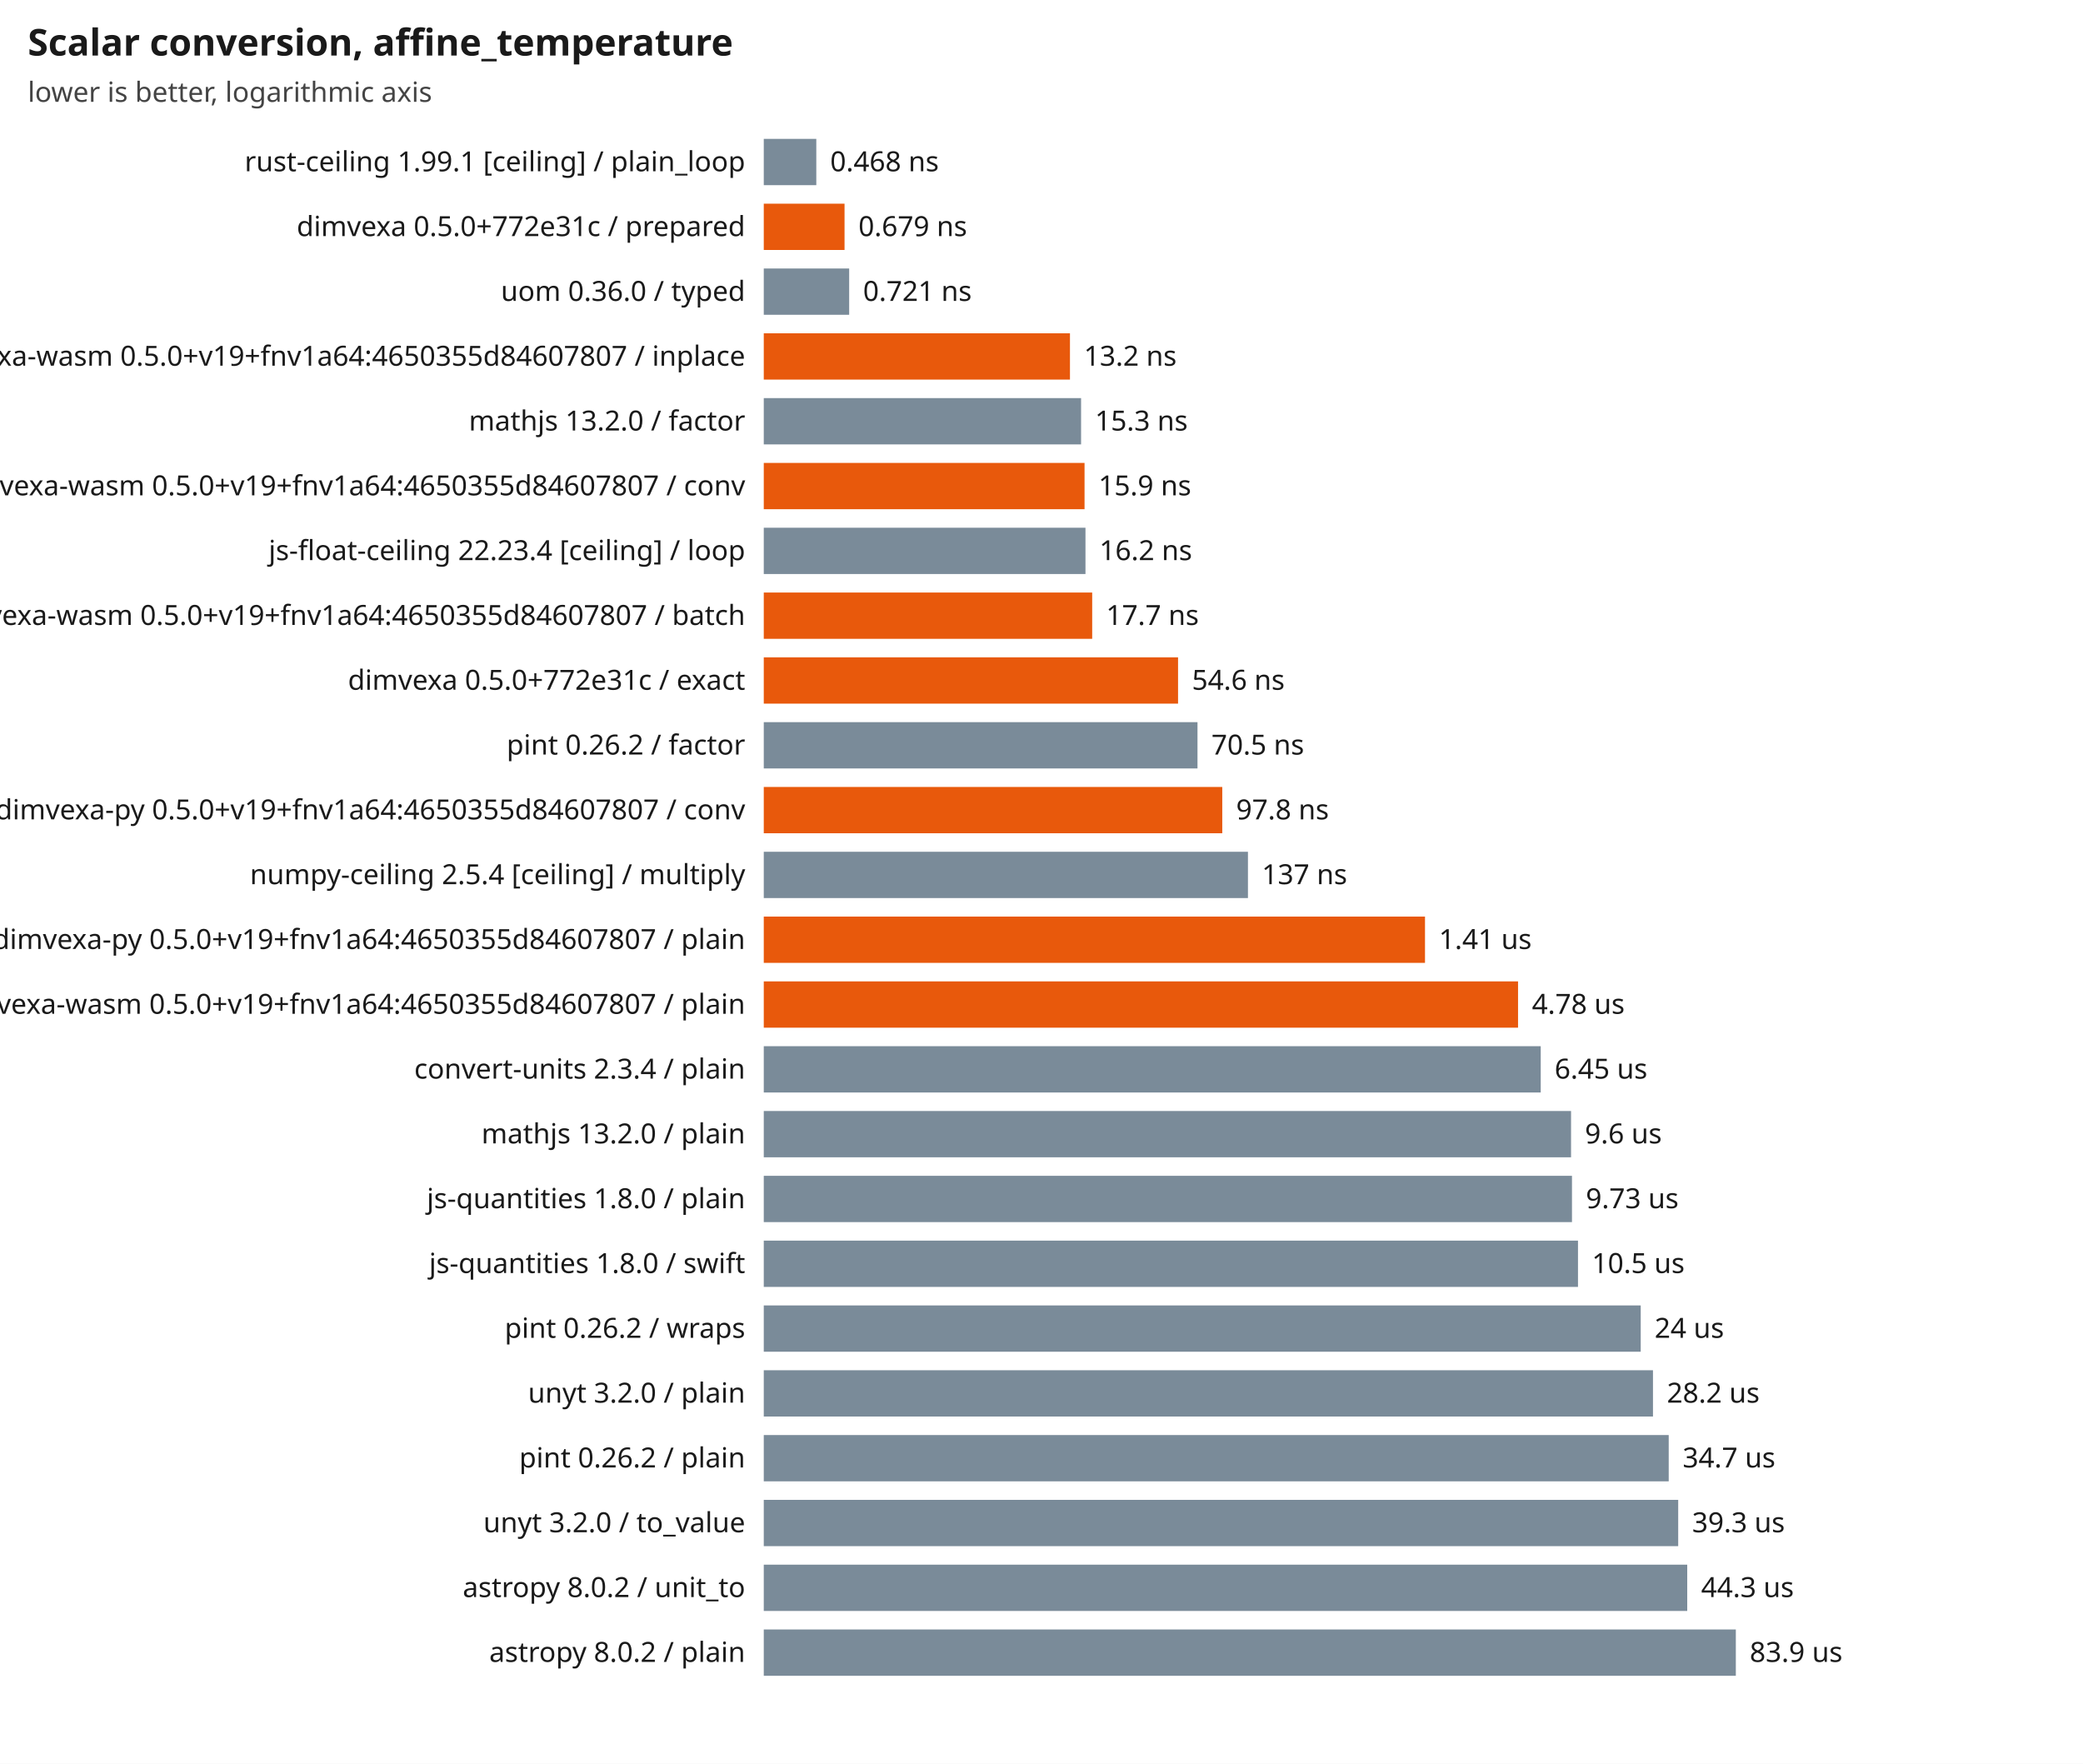
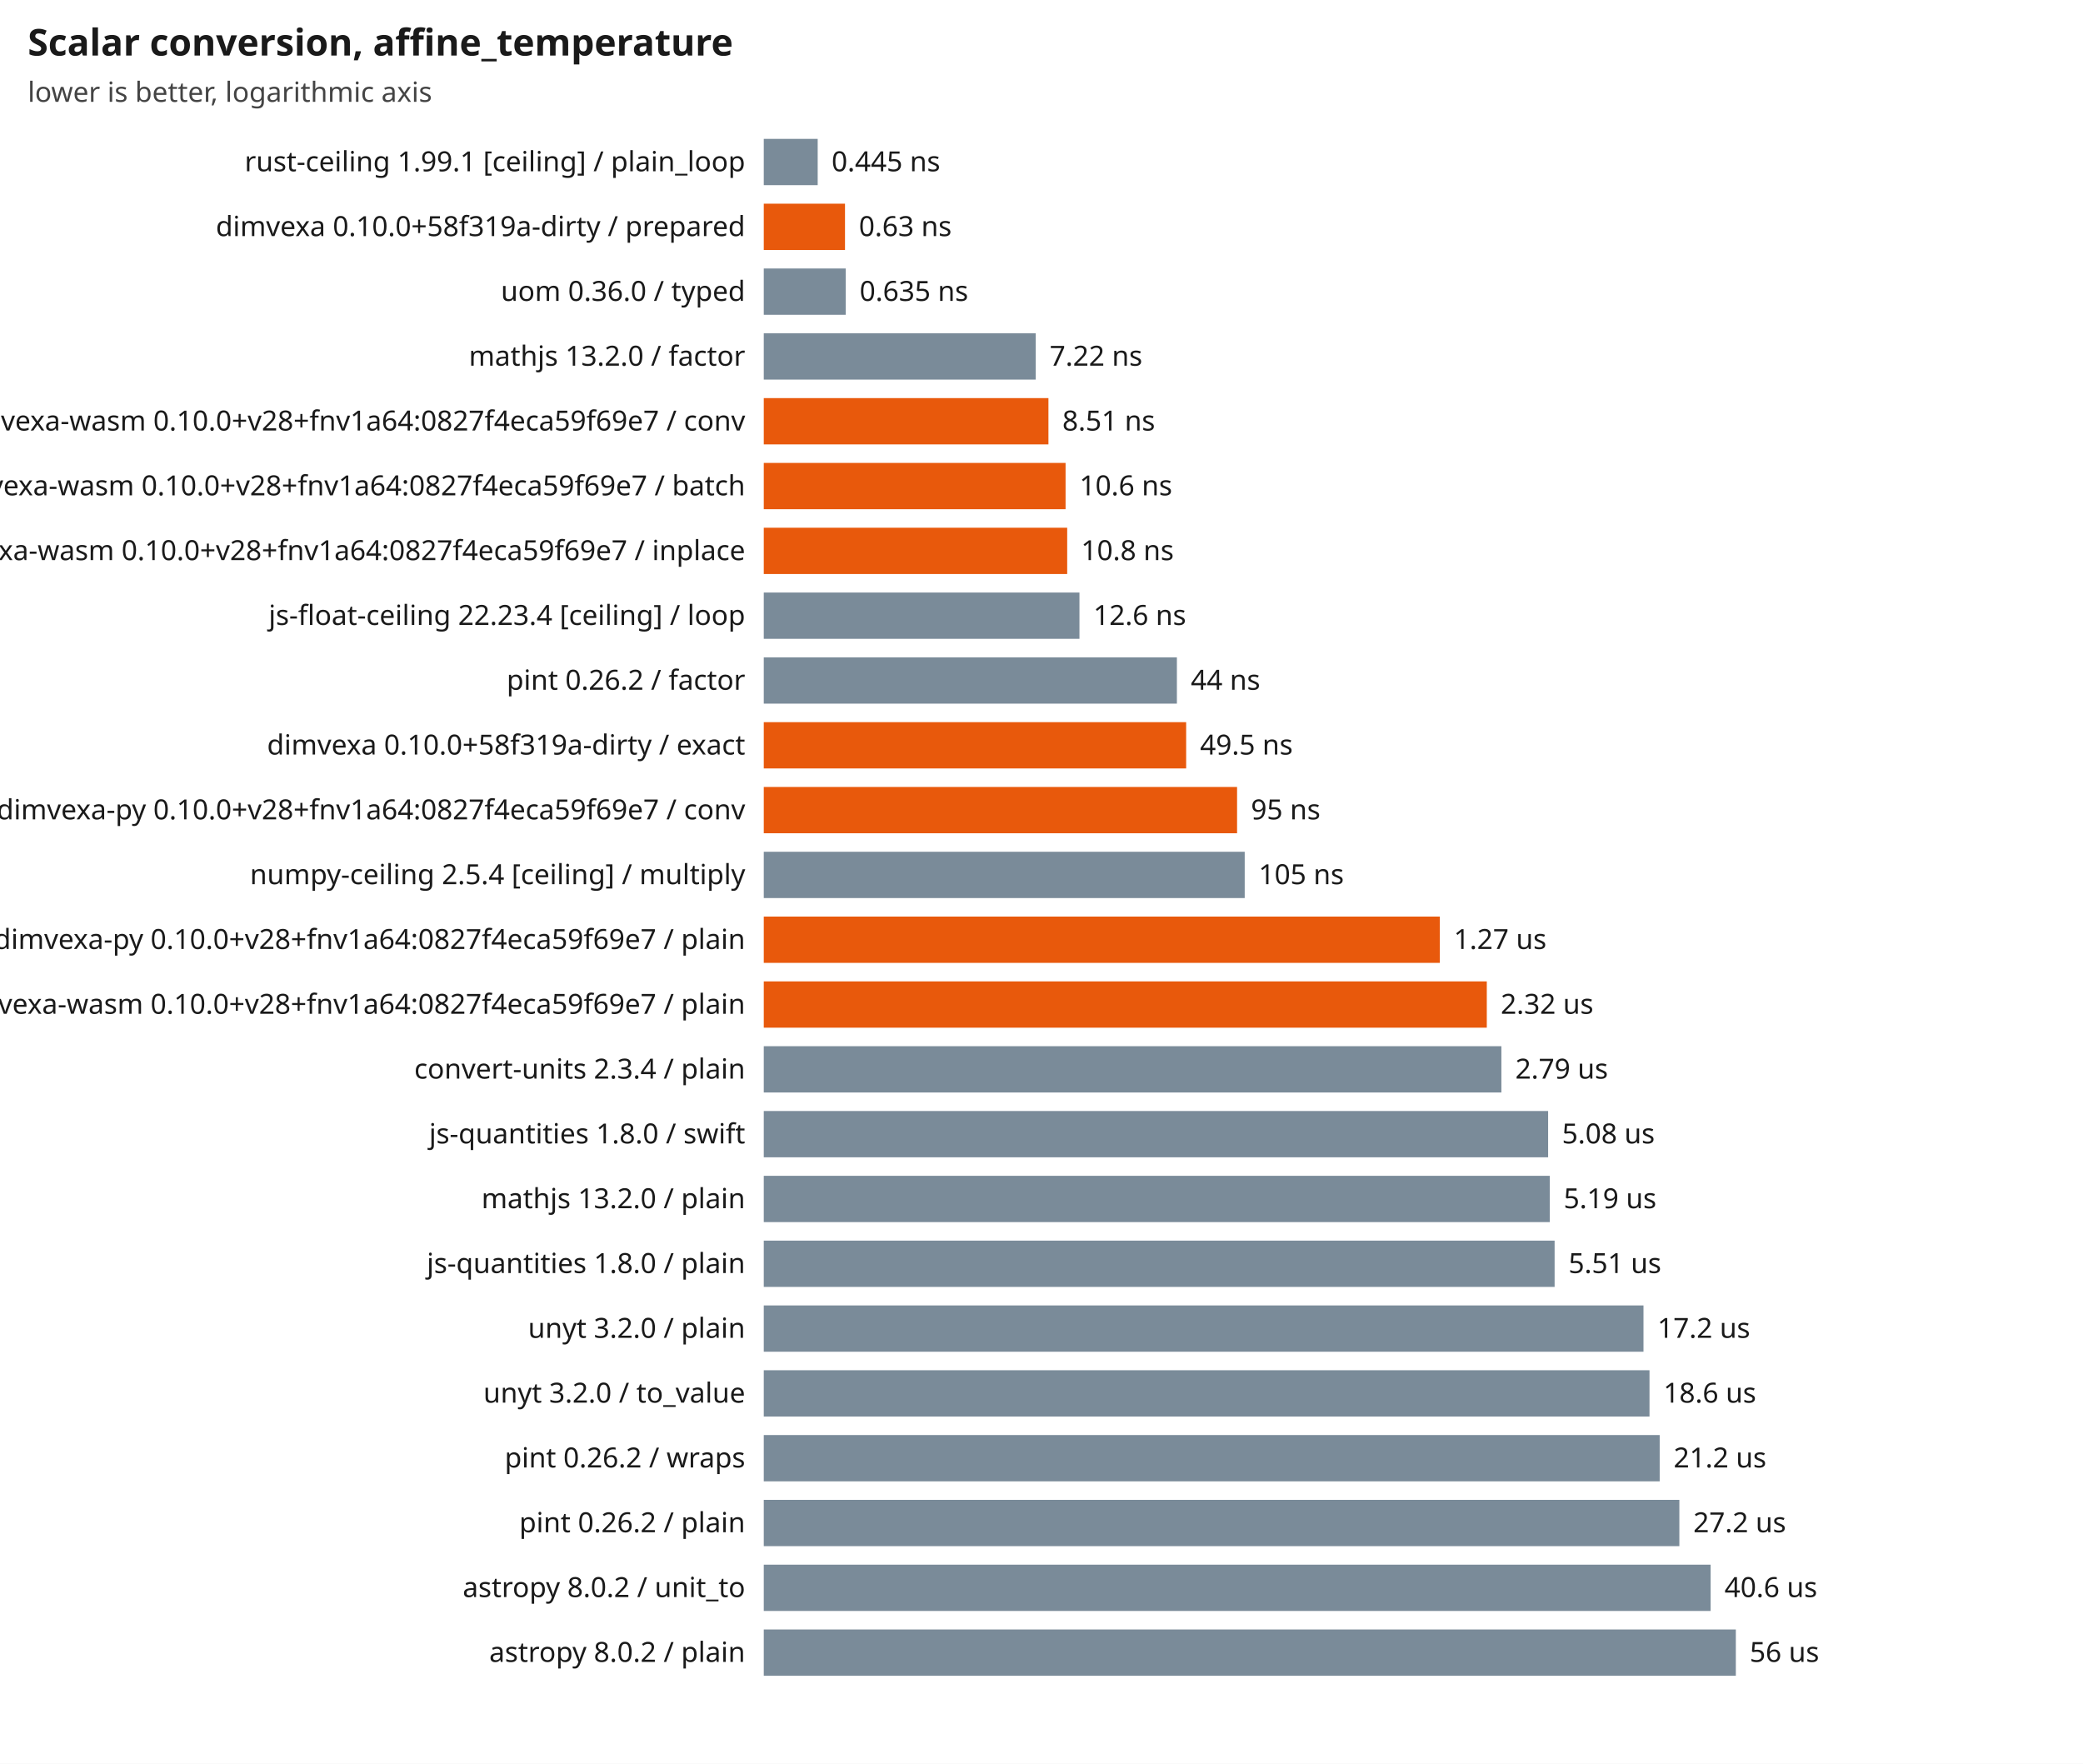
<svg xmlns="http://www.w3.org/2000/svg" width="900" height="762" viewBox="0 0 900 762" role="img" aria-label="Scalar conversion, affine_temperature">
  <rect width="900" height="762" fill="#ffffff" />
  <text x="12" y="24" font-family="sans-serif" font-size="16" font-weight="bold" fill="#1a1a1a">Scalar conversion, affine_temperature</text>
  <text x="12" y="44" font-family="sans-serif" font-size="12" fill="#444444">lower is better, logarithmic axis</text>
  <text x="322" y="74" text-anchor="end" font-family="sans-serif" font-size="12" fill="#1a1a1a">rust-ceiling 1.99.1 [ceiling] / plain_loop</text>
-   <rect x="330" y="60" width="22.7" height="20" fill="#7a8b99" />
-   <text x="358.7" y="74" font-family="sans-serif" font-size="12" fill="#1a1a1a">0.468 ns</text>
-   <text x="322" y="102" text-anchor="end" font-family="sans-serif" font-size="12" fill="#1a1a1a">dimvexa 0.5.0+772e31c / prepared</text>
-   <rect x="330" y="88" width="34.9" height="20" fill="#e8590c" />
-   <text x="370.9" y="102" font-family="sans-serif" font-size="12" fill="#1a1a1a">0.679 ns</text>
+   <rect x="330" y="60" width="23.3" height="20" fill="#7a8b99" />
+   <text x="359.3" y="74" font-family="sans-serif" font-size="12" fill="#1a1a1a">0.445 ns</text>
+   <text x="322" y="102" text-anchor="end" font-family="sans-serif" font-size="12" fill="#1a1a1a">dimvexa 0.10.0+58f319a-dirty / prepared</text>
+   <rect x="330" y="88" width="35.1" height="20" fill="#e8590c" />
+   <text x="371.1" y="102" font-family="sans-serif" font-size="12" fill="#1a1a1a">0.63 ns</text>
  <text x="322" y="130" text-anchor="end" font-family="sans-serif" font-size="12" fill="#1a1a1a">uom 0.36.0 / typed</text>
-   <rect x="330" y="116" width="36.9" height="20" fill="#7a8b99" />
-   <text x="372.9" y="130" font-family="sans-serif" font-size="12" fill="#1a1a1a">0.721 ns</text>
-   <text x="322" y="158" text-anchor="end" font-family="sans-serif" font-size="12" fill="#1a1a1a">dimvexa-wasm 0.5.0+v19+fnv1a64:4650355d84607807 / inplace</text>
-   <rect x="330" y="144" width="132.3" height="20" fill="#e8590c" />
-   <text x="468.3" y="158" font-family="sans-serif" font-size="12" fill="#1a1a1a">13.2 ns</text>
-   <text x="322" y="186" text-anchor="end" font-family="sans-serif" font-size="12" fill="#1a1a1a">mathjs 13.2.0 / factor</text>
-   <rect x="330" y="172" width="137.1" height="20" fill="#7a8b99" />
-   <text x="473.1" y="186" font-family="sans-serif" font-size="12" fill="#1a1a1a">15.3 ns</text>
-   <text x="322" y="214" text-anchor="end" font-family="sans-serif" font-size="12" fill="#1a1a1a">dimvexa-wasm 0.5.0+v19+fnv1a64:4650355d84607807 / conv</text>
-   <rect x="330" y="200" width="138.6" height="20" fill="#e8590c" />
-   <text x="474.6" y="214" font-family="sans-serif" font-size="12" fill="#1a1a1a">15.9 ns</text>
-   <text x="322" y="242" text-anchor="end" font-family="sans-serif" font-size="12" fill="#1a1a1a">js-float-ceiling 22.23.4 [ceiling] / loop</text>
-   <rect x="330" y="228" width="139.0" height="20" fill="#7a8b99" />
-   <text x="475.0" y="242" font-family="sans-serif" font-size="12" fill="#1a1a1a">16.2 ns</text>
-   <text x="322" y="270" text-anchor="end" font-family="sans-serif" font-size="12" fill="#1a1a1a">dimvexa-wasm 0.5.0+v19+fnv1a64:4650355d84607807 / batch</text>
-   <rect x="330" y="256" width="141.9" height="20" fill="#e8590c" />
-   <text x="477.9" y="270" font-family="sans-serif" font-size="12" fill="#1a1a1a">17.7 ns</text>
-   <text x="322" y="298" text-anchor="end" font-family="sans-serif" font-size="12" fill="#1a1a1a">dimvexa 0.5.0+772e31c / exact</text>
-   <rect x="330" y="284" width="179.0" height="20" fill="#e8590c" />
-   <text x="515.0" y="298" font-family="sans-serif" font-size="12" fill="#1a1a1a">54.6 ns</text>
-   <text x="322" y="326" text-anchor="end" font-family="sans-serif" font-size="12" fill="#1a1a1a">pint 0.26.2 / factor</text>
-   <rect x="330" y="312" width="187.4" height="20" fill="#7a8b99" />
-   <text x="523.4" y="326" font-family="sans-serif" font-size="12" fill="#1a1a1a">70.5 ns</text>
-   <text x="322" y="354" text-anchor="end" font-family="sans-serif" font-size="12" fill="#1a1a1a">dimvexa-py 0.5.0+v19+fnv1a64:4650355d84607807 / conv</text>
-   <rect x="330" y="340" width="198.1" height="20" fill="#e8590c" />
-   <text x="534.1" y="354" font-family="sans-serif" font-size="12" fill="#1a1a1a">97.8 ns</text>
+   <rect x="330" y="116" width="35.4" height="20" fill="#7a8b99" />
+   <text x="371.4" y="130" font-family="sans-serif" font-size="12" fill="#1a1a1a">0.635 ns</text>
+   <text x="322" y="158" text-anchor="end" font-family="sans-serif" font-size="12" fill="#1a1a1a">mathjs 13.2.0 / factor</text>
+   <rect x="330" y="144" width="117.5" height="20" fill="#7a8b99" />
+   <text x="453.5" y="158" font-family="sans-serif" font-size="12" fill="#1a1a1a">7.22 ns</text>
+   <text x="322" y="186" text-anchor="end" font-family="sans-serif" font-size="12" fill="#1a1a1a">dimvexa-wasm 0.10.0+v28+fnv1a64:0827f4eca59f69e7 / conv</text>
+   <rect x="330" y="172" width="123.0" height="20" fill="#e8590c" />
+   <text x="459.0" y="186" font-family="sans-serif" font-size="12" fill="#1a1a1a">8.51 ns</text>
+   <text x="322" y="214" text-anchor="end" font-family="sans-serif" font-size="12" fill="#1a1a1a">dimvexa-wasm 0.10.0+v28+fnv1a64:0827f4eca59f69e7 / batch</text>
+   <rect x="330" y="200" width="130.4" height="20" fill="#e8590c" />
+   <text x="466.4" y="214" font-family="sans-serif" font-size="12" fill="#1a1a1a">10.6 ns</text>
+   <text x="322" y="242" text-anchor="end" font-family="sans-serif" font-size="12" fill="#1a1a1a">dimvexa-wasm 0.10.0+v28+fnv1a64:0827f4eca59f69e7 / inplace</text>
+   <rect x="330" y="228" width="131.1" height="20" fill="#e8590c" />
+   <text x="467.1" y="242" font-family="sans-serif" font-size="12" fill="#1a1a1a">10.8 ns</text>
+   <text x="322" y="270" text-anchor="end" font-family="sans-serif" font-size="12" fill="#1a1a1a">js-float-ceiling 22.23.4 [ceiling] / loop</text>
+   <rect x="330" y="256" width="136.4" height="20" fill="#7a8b99" />
+   <text x="472.4" y="270" font-family="sans-serif" font-size="12" fill="#1a1a1a">12.6 ns</text>
+   <text x="322" y="298" text-anchor="end" font-family="sans-serif" font-size="12" fill="#1a1a1a">pint 0.26.2 / factor</text>
+   <rect x="330" y="284" width="178.5" height="20" fill="#7a8b99" />
+   <text x="514.5" y="298" font-family="sans-serif" font-size="12" fill="#1a1a1a">44 ns</text>
+   <text x="322" y="326" text-anchor="end" font-family="sans-serif" font-size="12" fill="#1a1a1a">dimvexa 0.10.0+58f319a-dirty / exact</text>
+   <rect x="330" y="312" width="182.5" height="20" fill="#e8590c" />
+   <text x="518.5" y="326" font-family="sans-serif" font-size="12" fill="#1a1a1a">49.5 ns</text>
+   <text x="322" y="354" text-anchor="end" font-family="sans-serif" font-size="12" fill="#1a1a1a">dimvexa-py 0.10.0+v28+fnv1a64:0827f4eca59f69e7 / conv</text>
+   <rect x="330" y="340" width="204.5" height="20" fill="#e8590c" />
+   <text x="540.5" y="354" font-family="sans-serif" font-size="12" fill="#1a1a1a">95 ns</text>
  <text x="322" y="382" text-anchor="end" font-family="sans-serif" font-size="12" fill="#1a1a1a">numpy-ceiling 2.5.4 [ceiling] / multiply</text>
-   <rect x="330" y="368" width="209.2" height="20" fill="#7a8b99" />
-   <text x="545.2" y="382" font-family="sans-serif" font-size="12" fill="#1a1a1a">137 ns</text>
-   <text x="322" y="410" text-anchor="end" font-family="sans-serif" font-size="12" fill="#1a1a1a">dimvexa-py 0.5.0+v19+fnv1a64:4650355d84607807 / plain</text>
-   <rect x="330" y="396" width="285.7" height="20" fill="#e8590c" />
-   <text x="621.7" y="410" font-family="sans-serif" font-size="12" fill="#1a1a1a">1.41 us</text>
-   <text x="322" y="438" text-anchor="end" font-family="sans-serif" font-size="12" fill="#1a1a1a">dimvexa-wasm 0.5.0+v19+fnv1a64:4650355d84607807 / plain</text>
-   <rect x="330" y="424" width="325.9" height="20" fill="#e8590c" />
-   <text x="661.9" y="438" font-family="sans-serif" font-size="12" fill="#1a1a1a">4.78 us</text>
+   <rect x="330" y="368" width="207.8" height="20" fill="#7a8b99" />
+   <text x="543.8" y="382" font-family="sans-serif" font-size="12" fill="#1a1a1a">105 ns</text>
+   <text x="322" y="410" text-anchor="end" font-family="sans-serif" font-size="12" fill="#1a1a1a">dimvexa-py 0.10.0+v28+fnv1a64:0827f4eca59f69e7 / plain</text>
+   <rect x="330" y="396" width="292.1" height="20" fill="#e8590c" />
+   <text x="628.1" y="410" font-family="sans-serif" font-size="12" fill="#1a1a1a">1.27 us</text>
+   <text x="322" y="438" text-anchor="end" font-family="sans-serif" font-size="12" fill="#1a1a1a">dimvexa-wasm 0.10.0+v28+fnv1a64:0827f4eca59f69e7 / plain</text>
+   <rect x="330" y="424" width="312.4" height="20" fill="#e8590c" />
+   <text x="648.4" y="438" font-family="sans-serif" font-size="12" fill="#1a1a1a">2.32 us</text>
  <text x="322" y="466" text-anchor="end" font-family="sans-serif" font-size="12" fill="#1a1a1a">convert-units 2.3.4 / plain</text>
-   <rect x="330" y="452" width="335.7" height="20" fill="#7a8b99" />
-   <text x="671.7" y="466" font-family="sans-serif" font-size="12" fill="#1a1a1a">6.45 us</text>
-   <text x="322" y="494" text-anchor="end" font-family="sans-serif" font-size="12" fill="#1a1a1a">mathjs 13.2.0 / plain</text>
-   <rect x="330" y="480" width="348.8" height="20" fill="#7a8b99" />
-   <text x="684.8" y="494" font-family="sans-serif" font-size="12" fill="#1a1a1a">9.6 us</text>
-   <text x="322" y="522" text-anchor="end" font-family="sans-serif" font-size="12" fill="#1a1a1a">js-quantities 1.8.0 / plain</text>
-   <rect x="330" y="508" width="349.2" height="20" fill="#7a8b99" />
-   <text x="685.2" y="522" font-family="sans-serif" font-size="12" fill="#1a1a1a">9.73 us</text>
-   <text x="322" y="550" text-anchor="end" font-family="sans-serif" font-size="12" fill="#1a1a1a">js-quantities 1.8.0 / swift</text>
-   <rect x="330" y="536" width="351.8" height="20" fill="#7a8b99" />
-   <text x="687.8" y="550" font-family="sans-serif" font-size="12" fill="#1a1a1a">10.5 us</text>
-   <text x="322" y="578" text-anchor="end" font-family="sans-serif" font-size="12" fill="#1a1a1a">pint 0.26.2 / wraps</text>
-   <rect x="330" y="564" width="378.9" height="20" fill="#7a8b99" />
-   <text x="714.9" y="578" font-family="sans-serif" font-size="12" fill="#1a1a1a">24 us</text>
-   <text x="322" y="606" text-anchor="end" font-family="sans-serif" font-size="12" fill="#1a1a1a">unyt 3.2.0 / plain</text>
-   <rect x="330" y="592" width="384.2" height="20" fill="#7a8b99" />
-   <text x="720.2" y="606" font-family="sans-serif" font-size="12" fill="#1a1a1a">28.2 us</text>
-   <text x="322" y="634" text-anchor="end" font-family="sans-serif" font-size="12" fill="#1a1a1a">pint 0.26.2 / plain</text>
-   <rect x="330" y="620" width="391.0" height="20" fill="#7a8b99" />
-   <text x="727.0" y="634" font-family="sans-serif" font-size="12" fill="#1a1a1a">34.7 us</text>
-   <text x="322" y="662" text-anchor="end" font-family="sans-serif" font-size="12" fill="#1a1a1a">unyt 3.2.0 / to_value</text>
-   <rect x="330" y="648" width="395.1" height="20" fill="#7a8b99" />
-   <text x="731.1" y="662" font-family="sans-serif" font-size="12" fill="#1a1a1a">39.3 us</text>
+   <rect x="330" y="452" width="318.7" height="20" fill="#7a8b99" />
+   <text x="654.7" y="466" font-family="sans-serif" font-size="12" fill="#1a1a1a">2.79 us</text>
+   <text x="322" y="494" text-anchor="end" font-family="sans-serif" font-size="12" fill="#1a1a1a">js-quantities 1.8.0 / swift</text>
+   <rect x="330" y="480" width="338.9" height="20" fill="#7a8b99" />
+   <text x="674.9" y="494" font-family="sans-serif" font-size="12" fill="#1a1a1a">5.08 us</text>
+   <text x="322" y="522" text-anchor="end" font-family="sans-serif" font-size="12" fill="#1a1a1a">mathjs 13.2.0 / plain</text>
+   <rect x="330" y="508" width="339.6" height="20" fill="#7a8b99" />
+   <text x="675.6" y="522" font-family="sans-serif" font-size="12" fill="#1a1a1a">5.19 us</text>
+   <text x="322" y="550" text-anchor="end" font-family="sans-serif" font-size="12" fill="#1a1a1a">js-quantities 1.8.0 / plain</text>
+   <rect x="330" y="536" width="341.7" height="20" fill="#7a8b99" />
+   <text x="677.7" y="550" font-family="sans-serif" font-size="12" fill="#1a1a1a">5.51 us</text>
+   <text x="322" y="578" text-anchor="end" font-family="sans-serif" font-size="12" fill="#1a1a1a">unyt 3.2.0 / plain</text>
+   <rect x="330" y="564" width="380.1" height="20" fill="#7a8b99" />
+   <text x="716.1" y="578" font-family="sans-serif" font-size="12" fill="#1a1a1a">17.2 us</text>
+   <text x="322" y="606" text-anchor="end" font-family="sans-serif" font-size="12" fill="#1a1a1a">unyt 3.2.0 / to_value</text>
+   <rect x="330" y="592" width="382.7" height="20" fill="#7a8b99" />
+   <text x="718.7" y="606" font-family="sans-serif" font-size="12" fill="#1a1a1a">18.6 us</text>
+   <text x="322" y="634" text-anchor="end" font-family="sans-serif" font-size="12" fill="#1a1a1a">pint 0.26.2 / wraps</text>
+   <rect x="330" y="620" width="387.1" height="20" fill="#7a8b99" />
+   <text x="723.1" y="634" font-family="sans-serif" font-size="12" fill="#1a1a1a">21.2 us</text>
+   <text x="322" y="662" text-anchor="end" font-family="sans-serif" font-size="12" fill="#1a1a1a">pint 0.26.2 / plain</text>
+   <rect x="330" y="648" width="395.6" height="20" fill="#7a8b99" />
+   <text x="731.6" y="662" font-family="sans-serif" font-size="12" fill="#1a1a1a">27.2 us</text>
  <text x="322" y="690" text-anchor="end" font-family="sans-serif" font-size="12" fill="#1a1a1a">astropy 8.0.2 / unit_to</text>
-   <rect x="330" y="676" width="399.0" height="20" fill="#7a8b99" />
-   <text x="735.0" y="690" font-family="sans-serif" font-size="12" fill="#1a1a1a">44.3 us</text>
+   <rect x="330" y="676" width="409.1" height="20" fill="#7a8b99" />
+   <text x="745.1" y="690" font-family="sans-serif" font-size="12" fill="#1a1a1a">40.6 us</text>
  <text x="322" y="718" text-anchor="end" font-family="sans-serif" font-size="12" fill="#1a1a1a">astropy 8.0.2 / plain</text>
  <rect x="330" y="704" width="420.0" height="20" fill="#7a8b99" />
-   <text x="756.0" y="718" font-family="sans-serif" font-size="12" fill="#1a1a1a">83.9 us</text>
+   <text x="756.0" y="718" font-family="sans-serif" font-size="12" fill="#1a1a1a">56 us</text>
</svg>
